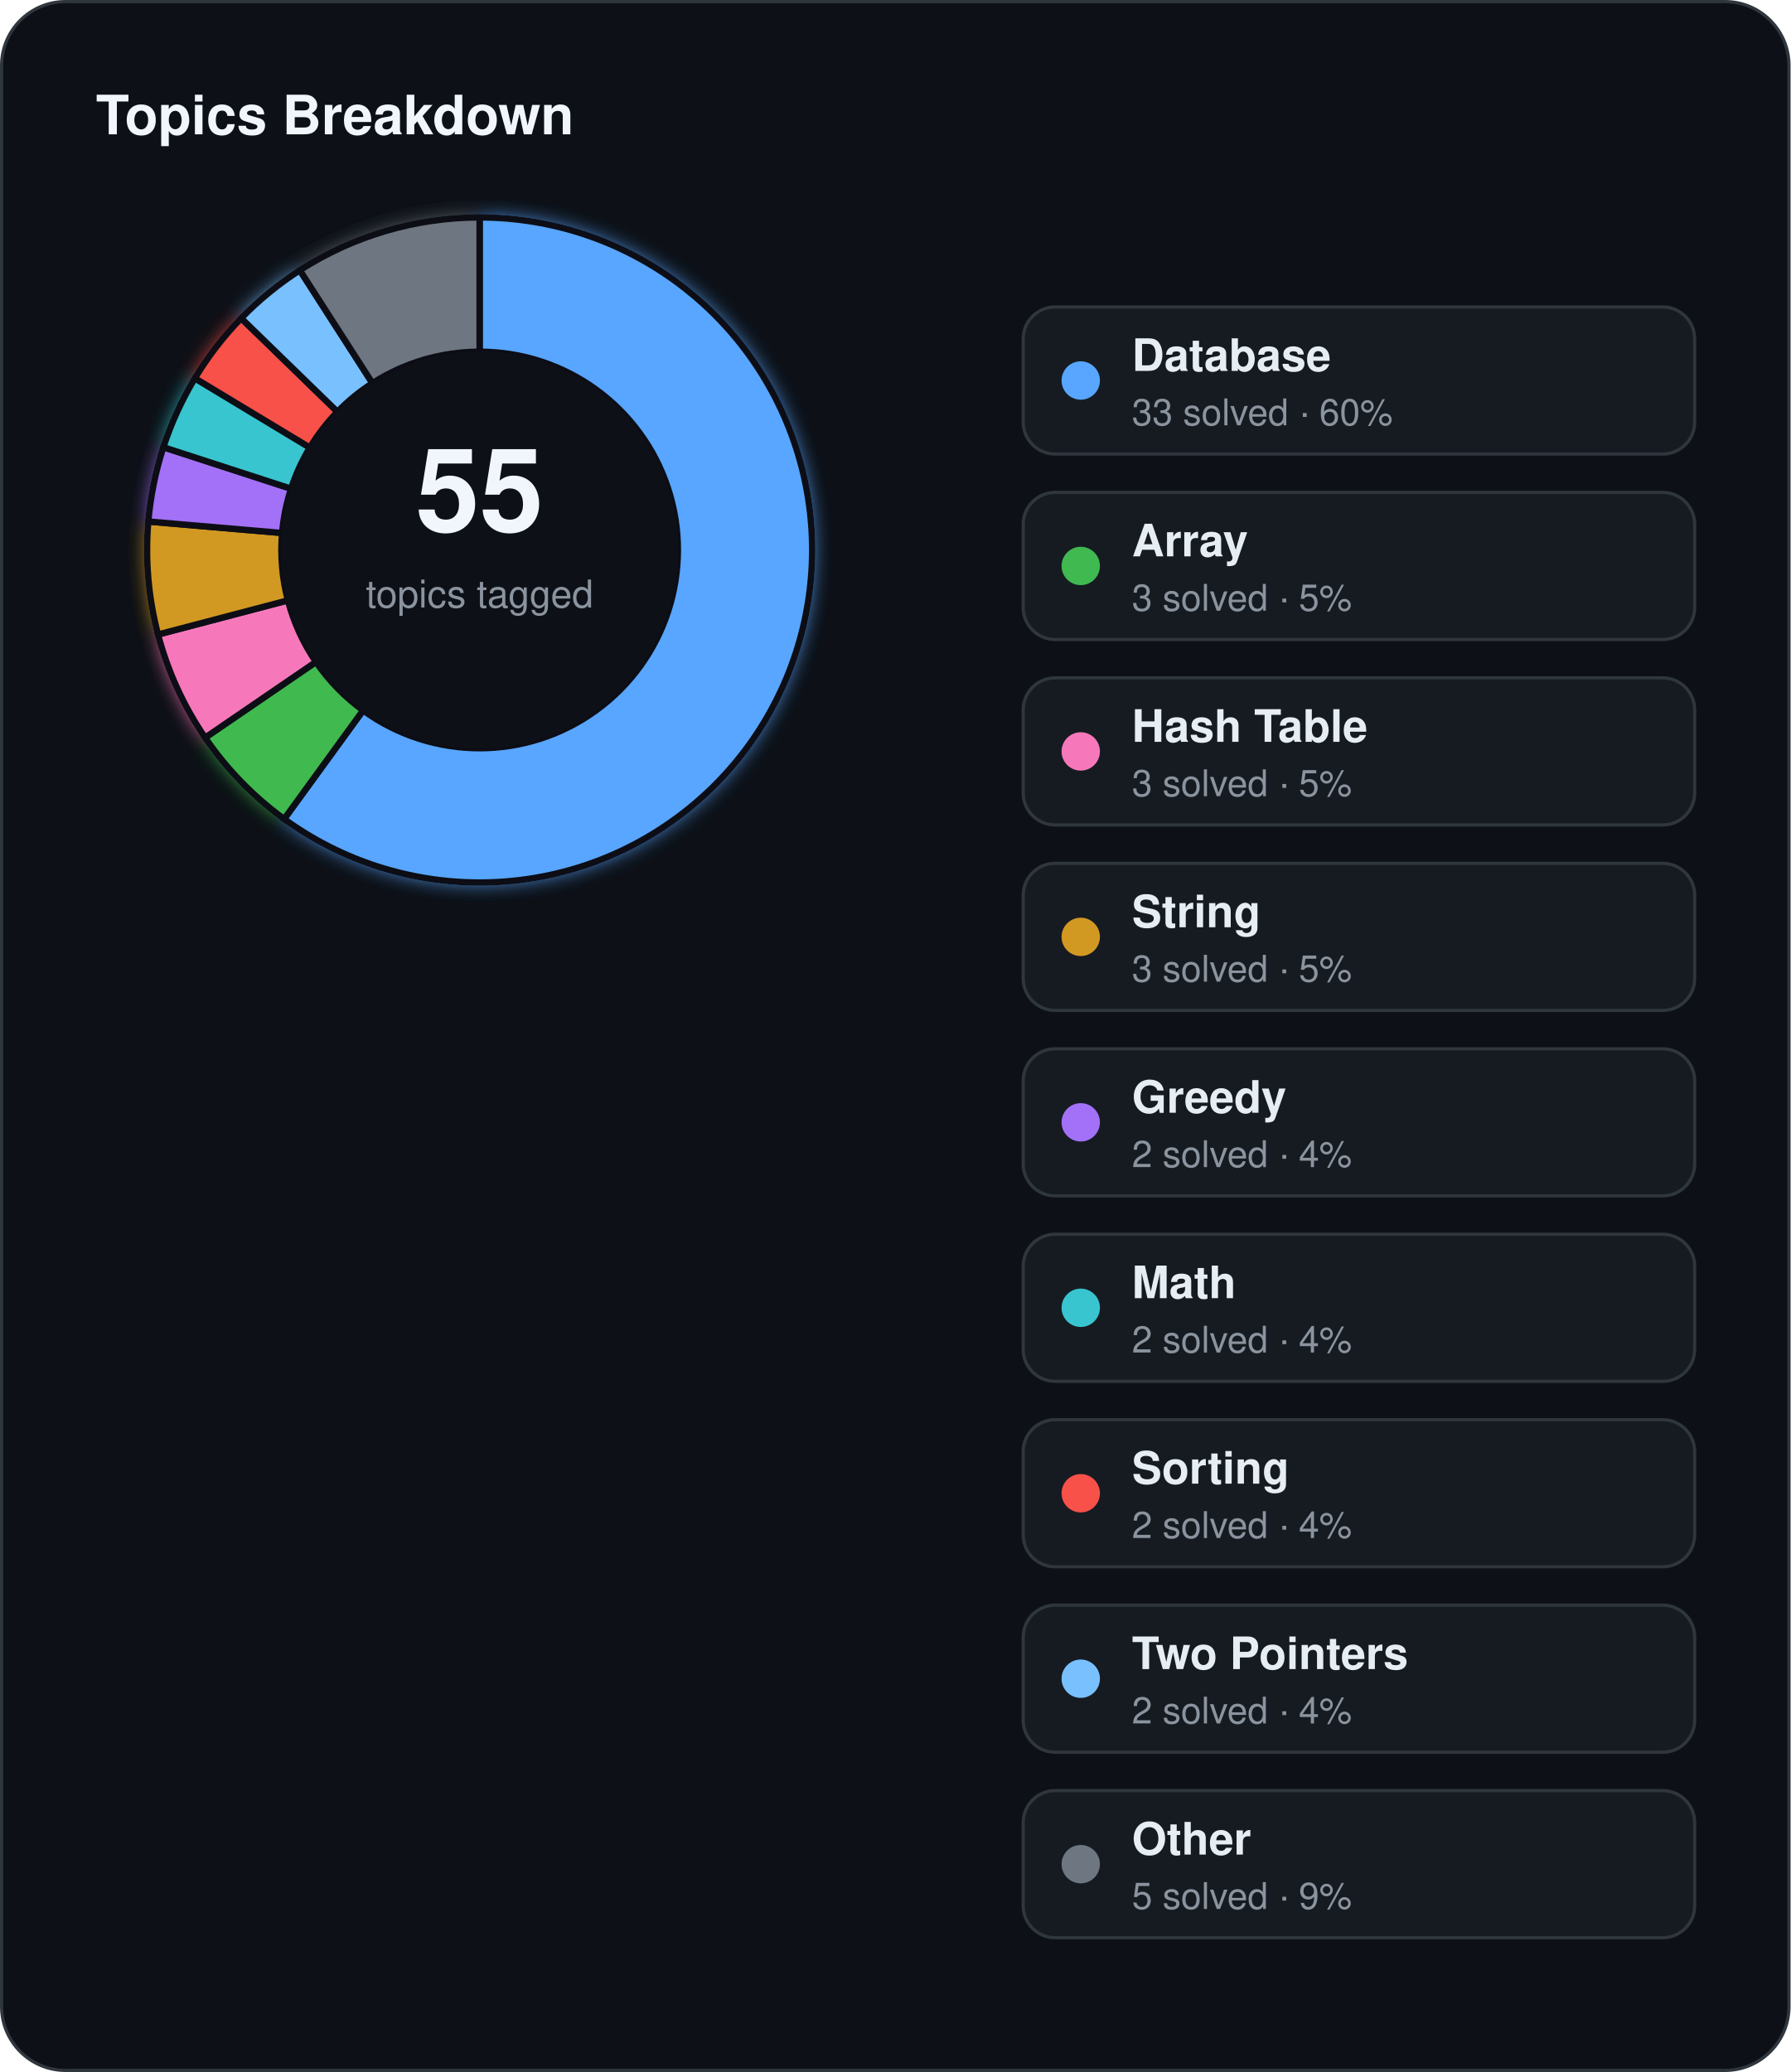
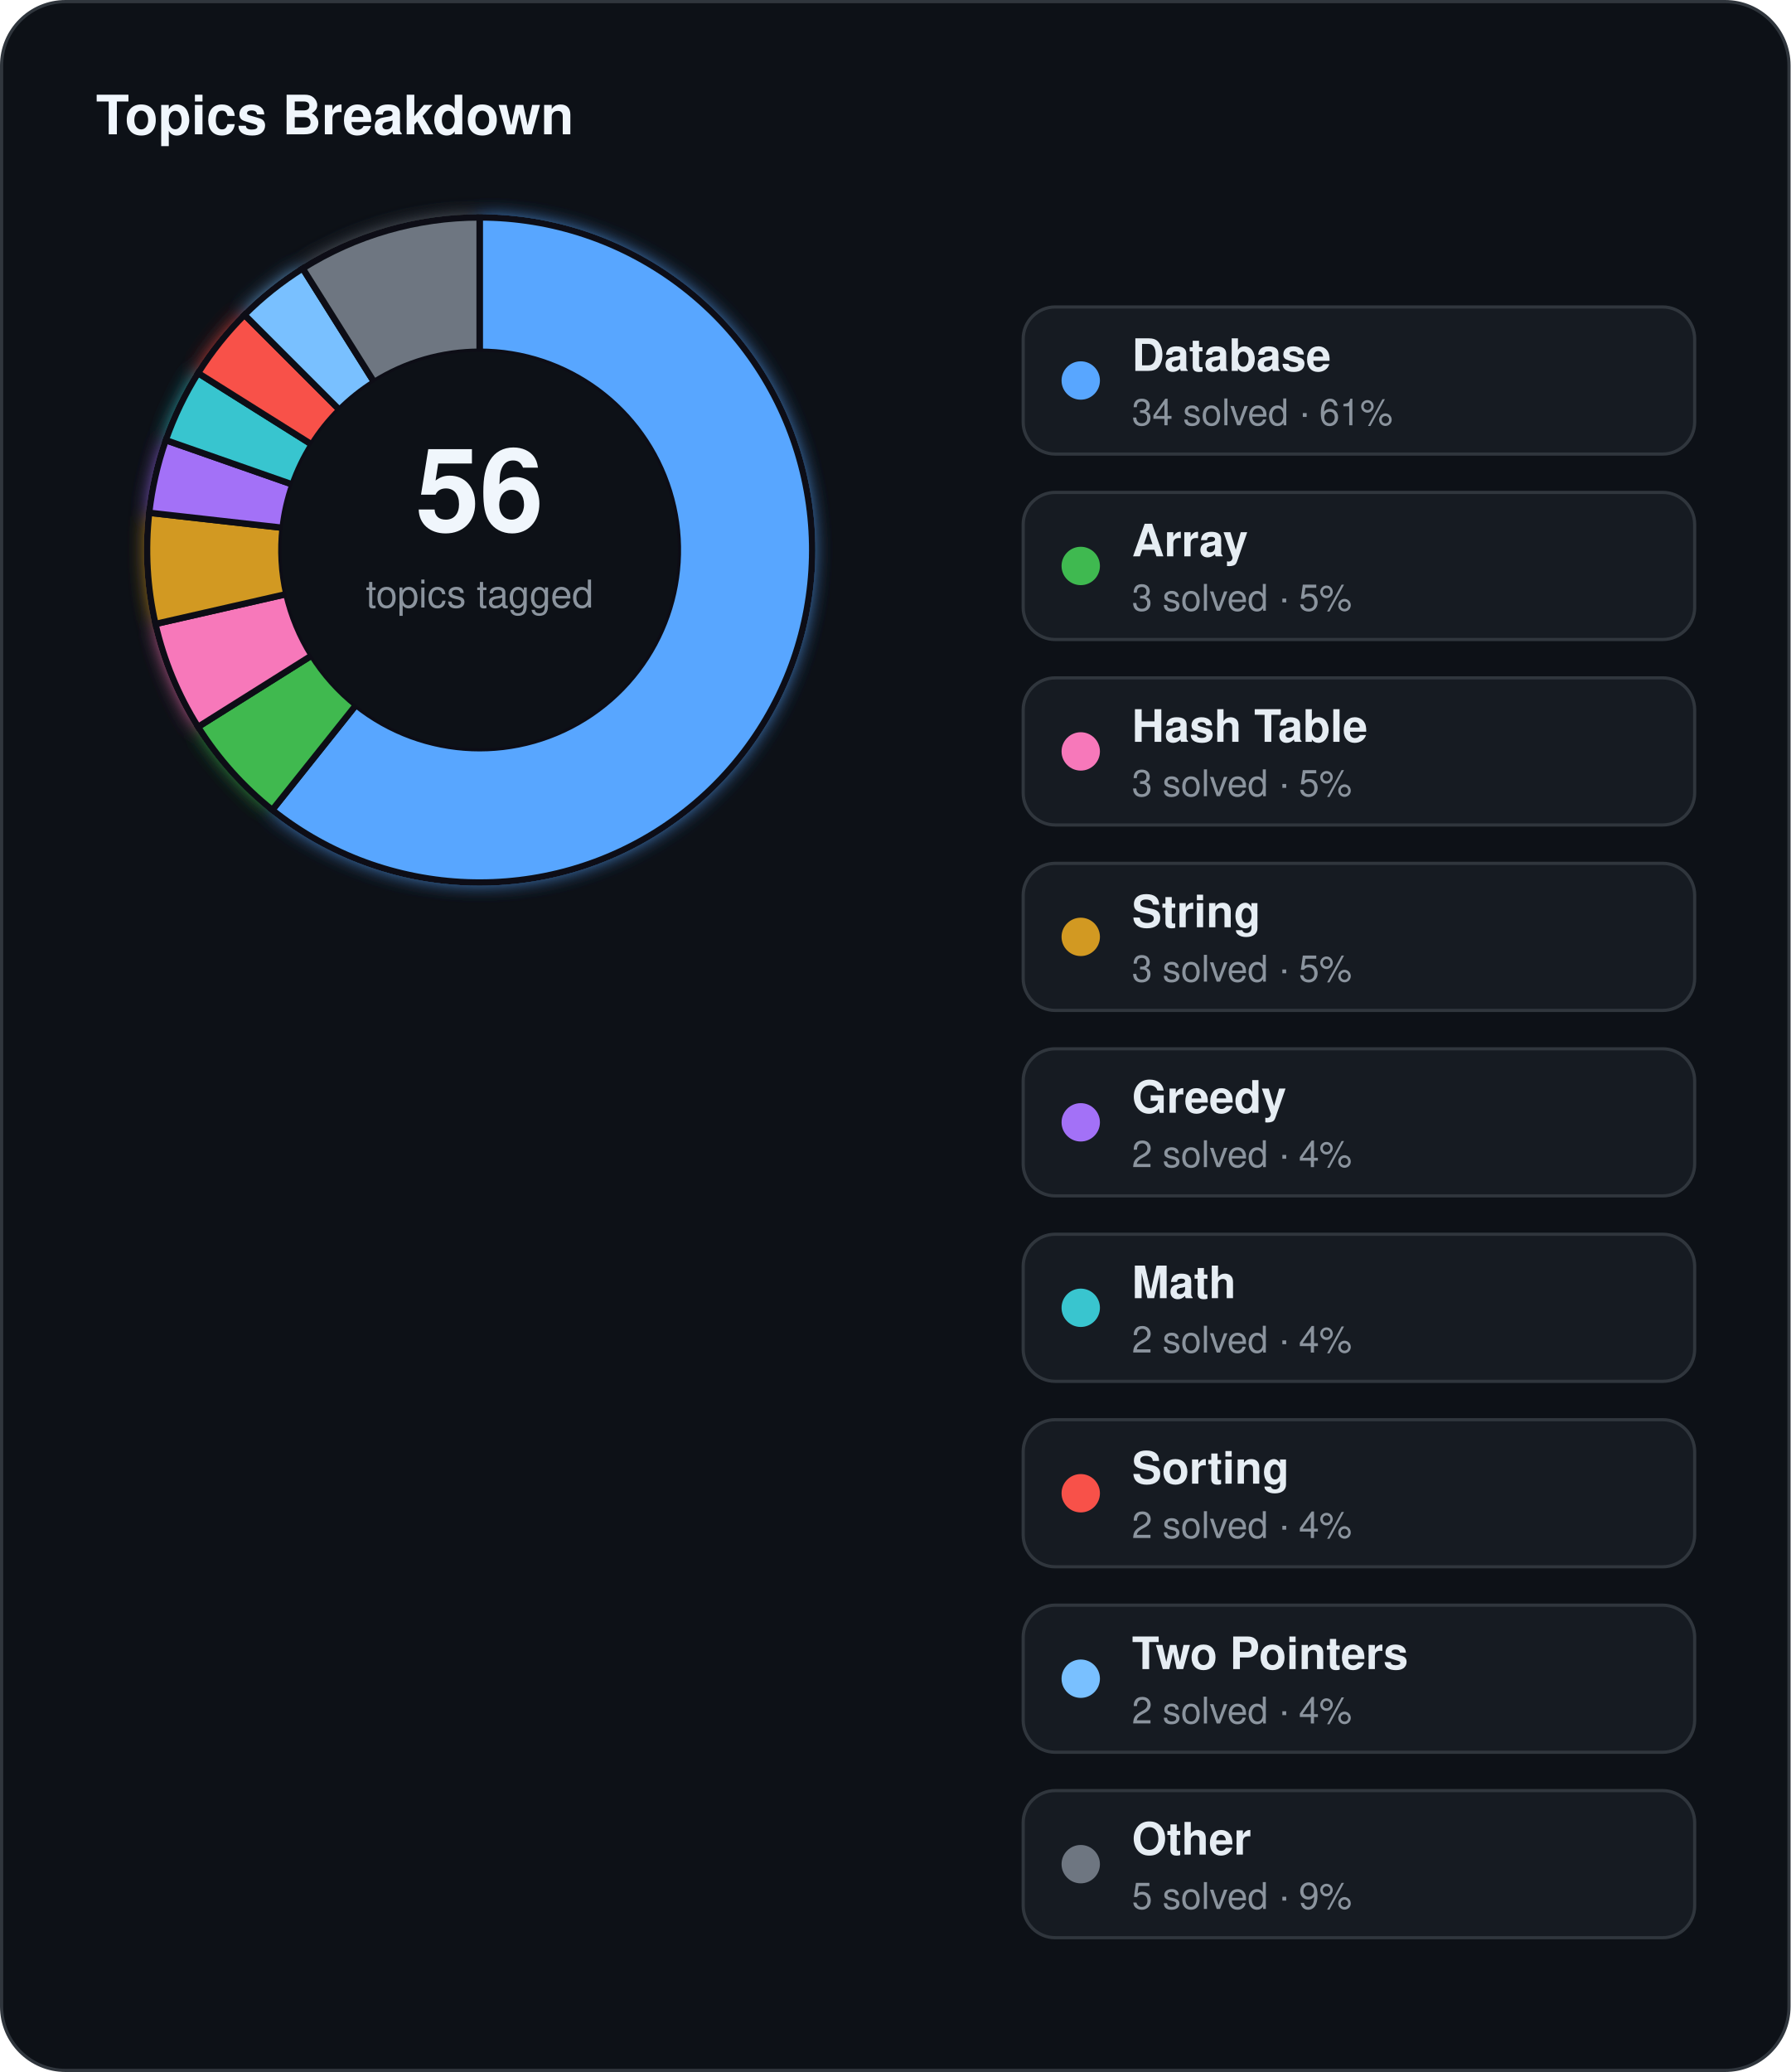
<svg xmlns="http://www.w3.org/2000/svg" width="560" height="648" viewBox="0 0 560 648">
  <defs>
    <filter id="topics-glow" x="-60%" y="-60%" width="220%" height="220%">
      <feGaussianBlur stdDeviation="3" result="blur" />
      <feMerge>
        <feMergeNode in="blur" />
        <feMergeNode in="SourceGraphic" />
      </feMerge>
    </filter>
  </defs>
  <rect x="0.5" y="0.5" width="559" height="647" rx="20" fill="#0d1117" stroke="#30363d" stroke-width="1" />
  <text x="30" y="42" fill="#f0f6fc" font-family="Segoe UI, Helvetica, Arial, sans-serif" font-size="17" font-weight="700">Topics Breakdown</text>
  <g filter="url(#topics-glow)">
-     <path d="M 150.00,68.00 A 104,104 0 1 1 88.87,256.14 L 113.56,222.16 A 62,62 0 1 0 150.00,110.00 Z" fill="#58a6ff" stroke="#0d1117" stroke-width="2" />
-     <path d="M 88.87,256.14 A 104,104 0 0 1 64.15,230.70 L 98.82,207.00 A 62,62 0 0 0 113.56,222.16 Z" fill="#3fb950" stroke="#0d1117" stroke-width="2" />
-     <path d="M 64.15,230.70 A 104,104 0 0 1 49.42,198.44 L 90.04,187.76 A 62,62 0 0 0 98.82,207.00 Z" fill="#f778ba" stroke="#0d1117" stroke-width="2" />
-     <path d="M 49.42,198.44 A 104,104 0 0 1 46.38,163.10 L 88.23,166.69 A 62,62 0 0 0 90.04,187.76 Z" fill="#d29922" stroke="#0d1117" stroke-width="2" />
-     <path d="M 46.38,163.10 A 104,104 0 0 1 51.09,139.86 L 91.03,152.84 A 62,62 0 0 0 88.23,166.69 Z" fill="#a371f7" stroke="#0d1117" stroke-width="2" />
-     <path d="M 51.09,139.86 A 104,104 0 0 1 60.94,118.29 L 96.91,139.98 A 62,62 0 0 0 91.03,152.84 Z" fill="#39c5cf" stroke="#0d1117" stroke-width="2" />
-     <path d="M 60.94,118.29 A 104,104 0 0 1 75.42,99.52 L 105.54,128.79 A 62,62 0 0 0 96.91,139.98 Z" fill="#f85149" stroke="#0d1117" stroke-width="2" />
-     <path d="M 75.42,99.52 A 104,104 0 0 1 93.77,84.51 L 116.48,119.84 A 62,62 0 0 0 105.54,128.79 Z" fill="#79c0ff" stroke="#0d1117" stroke-width="2" />
-     <path d="M 93.77,84.51 A 104,104 0 0 1 150.00,68.00 L 150.00,110.00 A 62,62 0 0 0 116.48,119.84 Z" fill="#6e7681" stroke="#0d1117" stroke-width="2" />
+     <path d="M 150.00,68.00 A 104,104 0 1 1 85.16,253.31 L 111.34,220.47 A 62,62 0 1 0 150.00,110.00 Z" fill="#58a6ff" stroke="#0d1117" stroke-width="2" />
+     <path d="M 85.16,253.31 A 104,104 0 0 1 61.94,227.33 L 97.50,204.99 A 62,62 0 0 0 111.34,220.47 Z" fill="#3fb950" stroke="#0d1117" stroke-width="2" />
+     <path d="M 61.94,227.33 A 104,104 0 0 1 48.61,195.14 L 89.55,185.80 A 62,62 0 0 0 97.50,204.99 Z" fill="#f778ba" stroke="#0d1117" stroke-width="2" />
+     <path d="M 48.61,195.14 A 104,104 0 0 1 46.65,160.36 L 88.39,165.06 A 62,62 0 0 0 89.55,185.80 Z" fill="#d29922" stroke="#0d1117" stroke-width="2" />
+     <path d="M 46.65,160.36 A 104,104 0 0 1 51.84,137.65 L 91.48,151.52 A 62,62 0 0 0 88.39,165.06 Z" fill="#a371f7" stroke="#0d1117" stroke-width="2" />
+     <path d="M 51.84,137.65 A 104,104 0 0 1 61.94,116.67 L 97.50,139.01 A 62,62 0 0 0 91.48,151.52 Z" fill="#39c5cf" stroke="#0d1117" stroke-width="2" />
+     <path d="M 61.94,116.67 A 104,104 0 0 1 76.46,98.46 L 106.16,128.16 A 62,62 0 0 0 97.50,139.01 Z" fill="#f85149" stroke="#0d1117" stroke-width="2" />
+     <path d="M 76.46,98.46 A 104,104 0 0 1 94.67,83.94 L 117.01,119.50 A 62,62 0 0 0 106.16,128.16 Z" fill="#79c0ff" stroke="#0d1117" stroke-width="2" />
+     <path d="M 94.67,83.94 A 104,104 0 0 1 150.00,68.00 L 150.00,110.00 A 62,62 0 0 0 117.01,119.50 Z" fill="#6e7681" stroke="#0d1117" stroke-width="2" />
  </g>
  <circle cx="150" cy="172" r="62" fill="#0d1117" />
-   <text x="150" y="166" text-anchor="middle" fill="#f0f6fc" font-family="Segoe UI, Helvetica, Arial, sans-serif" font-size="36" font-weight="700">55</text>
+   <text x="150" y="166" text-anchor="middle" fill="#f0f6fc" font-family="Segoe UI, Helvetica, Arial, sans-serif" font-size="36" font-weight="700">56</text>
  <text x="150" y="190" text-anchor="middle" fill="#8b949e" font-family="Segoe UI, Helvetica, Arial, sans-serif" font-size="12">topics tagged</text>
  <rect x="320" y="96" width="210" height="46" rx="10" fill="#161b22" stroke="#30363d" stroke-width="1" />
  <circle cx="338" cy="119" r="6" fill="#58a6ff" />
  <text x="354" y="116" fill="#e6edf3" font-family="Segoe UI, Helvetica, Arial, sans-serif" font-size="14" font-weight="600">Database</text>
-   <text x="354" y="133" fill="#8b949e" font-family="Segoe UI, Helvetica, Arial, sans-serif" font-size="11.5">33 solved · 60%</text>
+   <text x="354" y="133" fill="#8b949e" font-family="Segoe UI, Helvetica, Arial, sans-serif" font-size="11.5">34 solved · 61%</text>
  <rect x="320" y="154" width="210" height="46" rx="10" fill="#161b22" stroke="#30363d" stroke-width="1" />
  <circle cx="338" cy="177" r="6" fill="#3fb950" />
  <text x="354" y="174" fill="#e6edf3" font-family="Segoe UI, Helvetica, Arial, sans-serif" font-size="14" font-weight="600">Array</text>
  <text x="354" y="191" fill="#8b949e" font-family="Segoe UI, Helvetica, Arial, sans-serif" font-size="11.5">3 solved · 5%</text>
  <rect x="320" y="212" width="210" height="46" rx="10" fill="#161b22" stroke="#30363d" stroke-width="1" />
  <circle cx="338" cy="235" r="6" fill="#f778ba" />
  <text x="354" y="232" fill="#e6edf3" font-family="Segoe UI, Helvetica, Arial, sans-serif" font-size="14" font-weight="600">Hash Table</text>
  <text x="354" y="249" fill="#8b949e" font-family="Segoe UI, Helvetica, Arial, sans-serif" font-size="11.5">3 solved · 5%</text>
  <rect x="320" y="270" width="210" height="46" rx="10" fill="#161b22" stroke="#30363d" stroke-width="1" />
  <circle cx="338" cy="293" r="6" fill="#d29922" />
  <text x="354" y="290" fill="#e6edf3" font-family="Segoe UI, Helvetica, Arial, sans-serif" font-size="14" font-weight="600">String</text>
  <text x="354" y="307" fill="#8b949e" font-family="Segoe UI, Helvetica, Arial, sans-serif" font-size="11.5">3 solved · 5%</text>
  <rect x="320" y="328" width="210" height="46" rx="10" fill="#161b22" stroke="#30363d" stroke-width="1" />
  <circle cx="338" cy="351" r="6" fill="#a371f7" />
  <text x="354" y="348" fill="#e6edf3" font-family="Segoe UI, Helvetica, Arial, sans-serif" font-size="14" font-weight="600">Greedy</text>
  <text x="354" y="365" fill="#8b949e" font-family="Segoe UI, Helvetica, Arial, sans-serif" font-size="11.5">2 solved · 4%</text>
  <rect x="320" y="386" width="210" height="46" rx="10" fill="#161b22" stroke="#30363d" stroke-width="1" />
  <circle cx="338" cy="409" r="6" fill="#39c5cf" />
  <text x="354" y="406" fill="#e6edf3" font-family="Segoe UI, Helvetica, Arial, sans-serif" font-size="14" font-weight="600">Math</text>
  <text x="354" y="423" fill="#8b949e" font-family="Segoe UI, Helvetica, Arial, sans-serif" font-size="11.5">2 solved · 4%</text>
  <rect x="320" y="444" width="210" height="46" rx="10" fill="#161b22" stroke="#30363d" stroke-width="1" />
  <circle cx="338" cy="467" r="6" fill="#f85149" />
  <text x="354" y="464" fill="#e6edf3" font-family="Segoe UI, Helvetica, Arial, sans-serif" font-size="14" font-weight="600">Sorting</text>
  <text x="354" y="481" fill="#8b949e" font-family="Segoe UI, Helvetica, Arial, sans-serif" font-size="11.5">2 solved · 4%</text>
  <rect x="320" y="502" width="210" height="46" rx="10" fill="#161b22" stroke="#30363d" stroke-width="1" />
  <circle cx="338" cy="525" r="6" fill="#79c0ff" />
  <text x="354" y="522" fill="#e6edf3" font-family="Segoe UI, Helvetica, Arial, sans-serif" font-size="14" font-weight="600">Two Pointers</text>
  <text x="354" y="539" fill="#8b949e" font-family="Segoe UI, Helvetica, Arial, sans-serif" font-size="11.5">2 solved · 4%</text>
  <rect x="320" y="560" width="210" height="46" rx="10" fill="#161b22" stroke="#30363d" stroke-width="1" />
  <circle cx="338" cy="583" r="6" fill="#6e7681" />
  <text x="354" y="580" fill="#e6edf3" font-family="Segoe UI, Helvetica, Arial, sans-serif" font-size="14" font-weight="600">Other</text>
  <text x="354" y="597" fill="#8b949e" font-family="Segoe UI, Helvetica, Arial, sans-serif" font-size="11.5">5 solved · 9%</text>
</svg>
